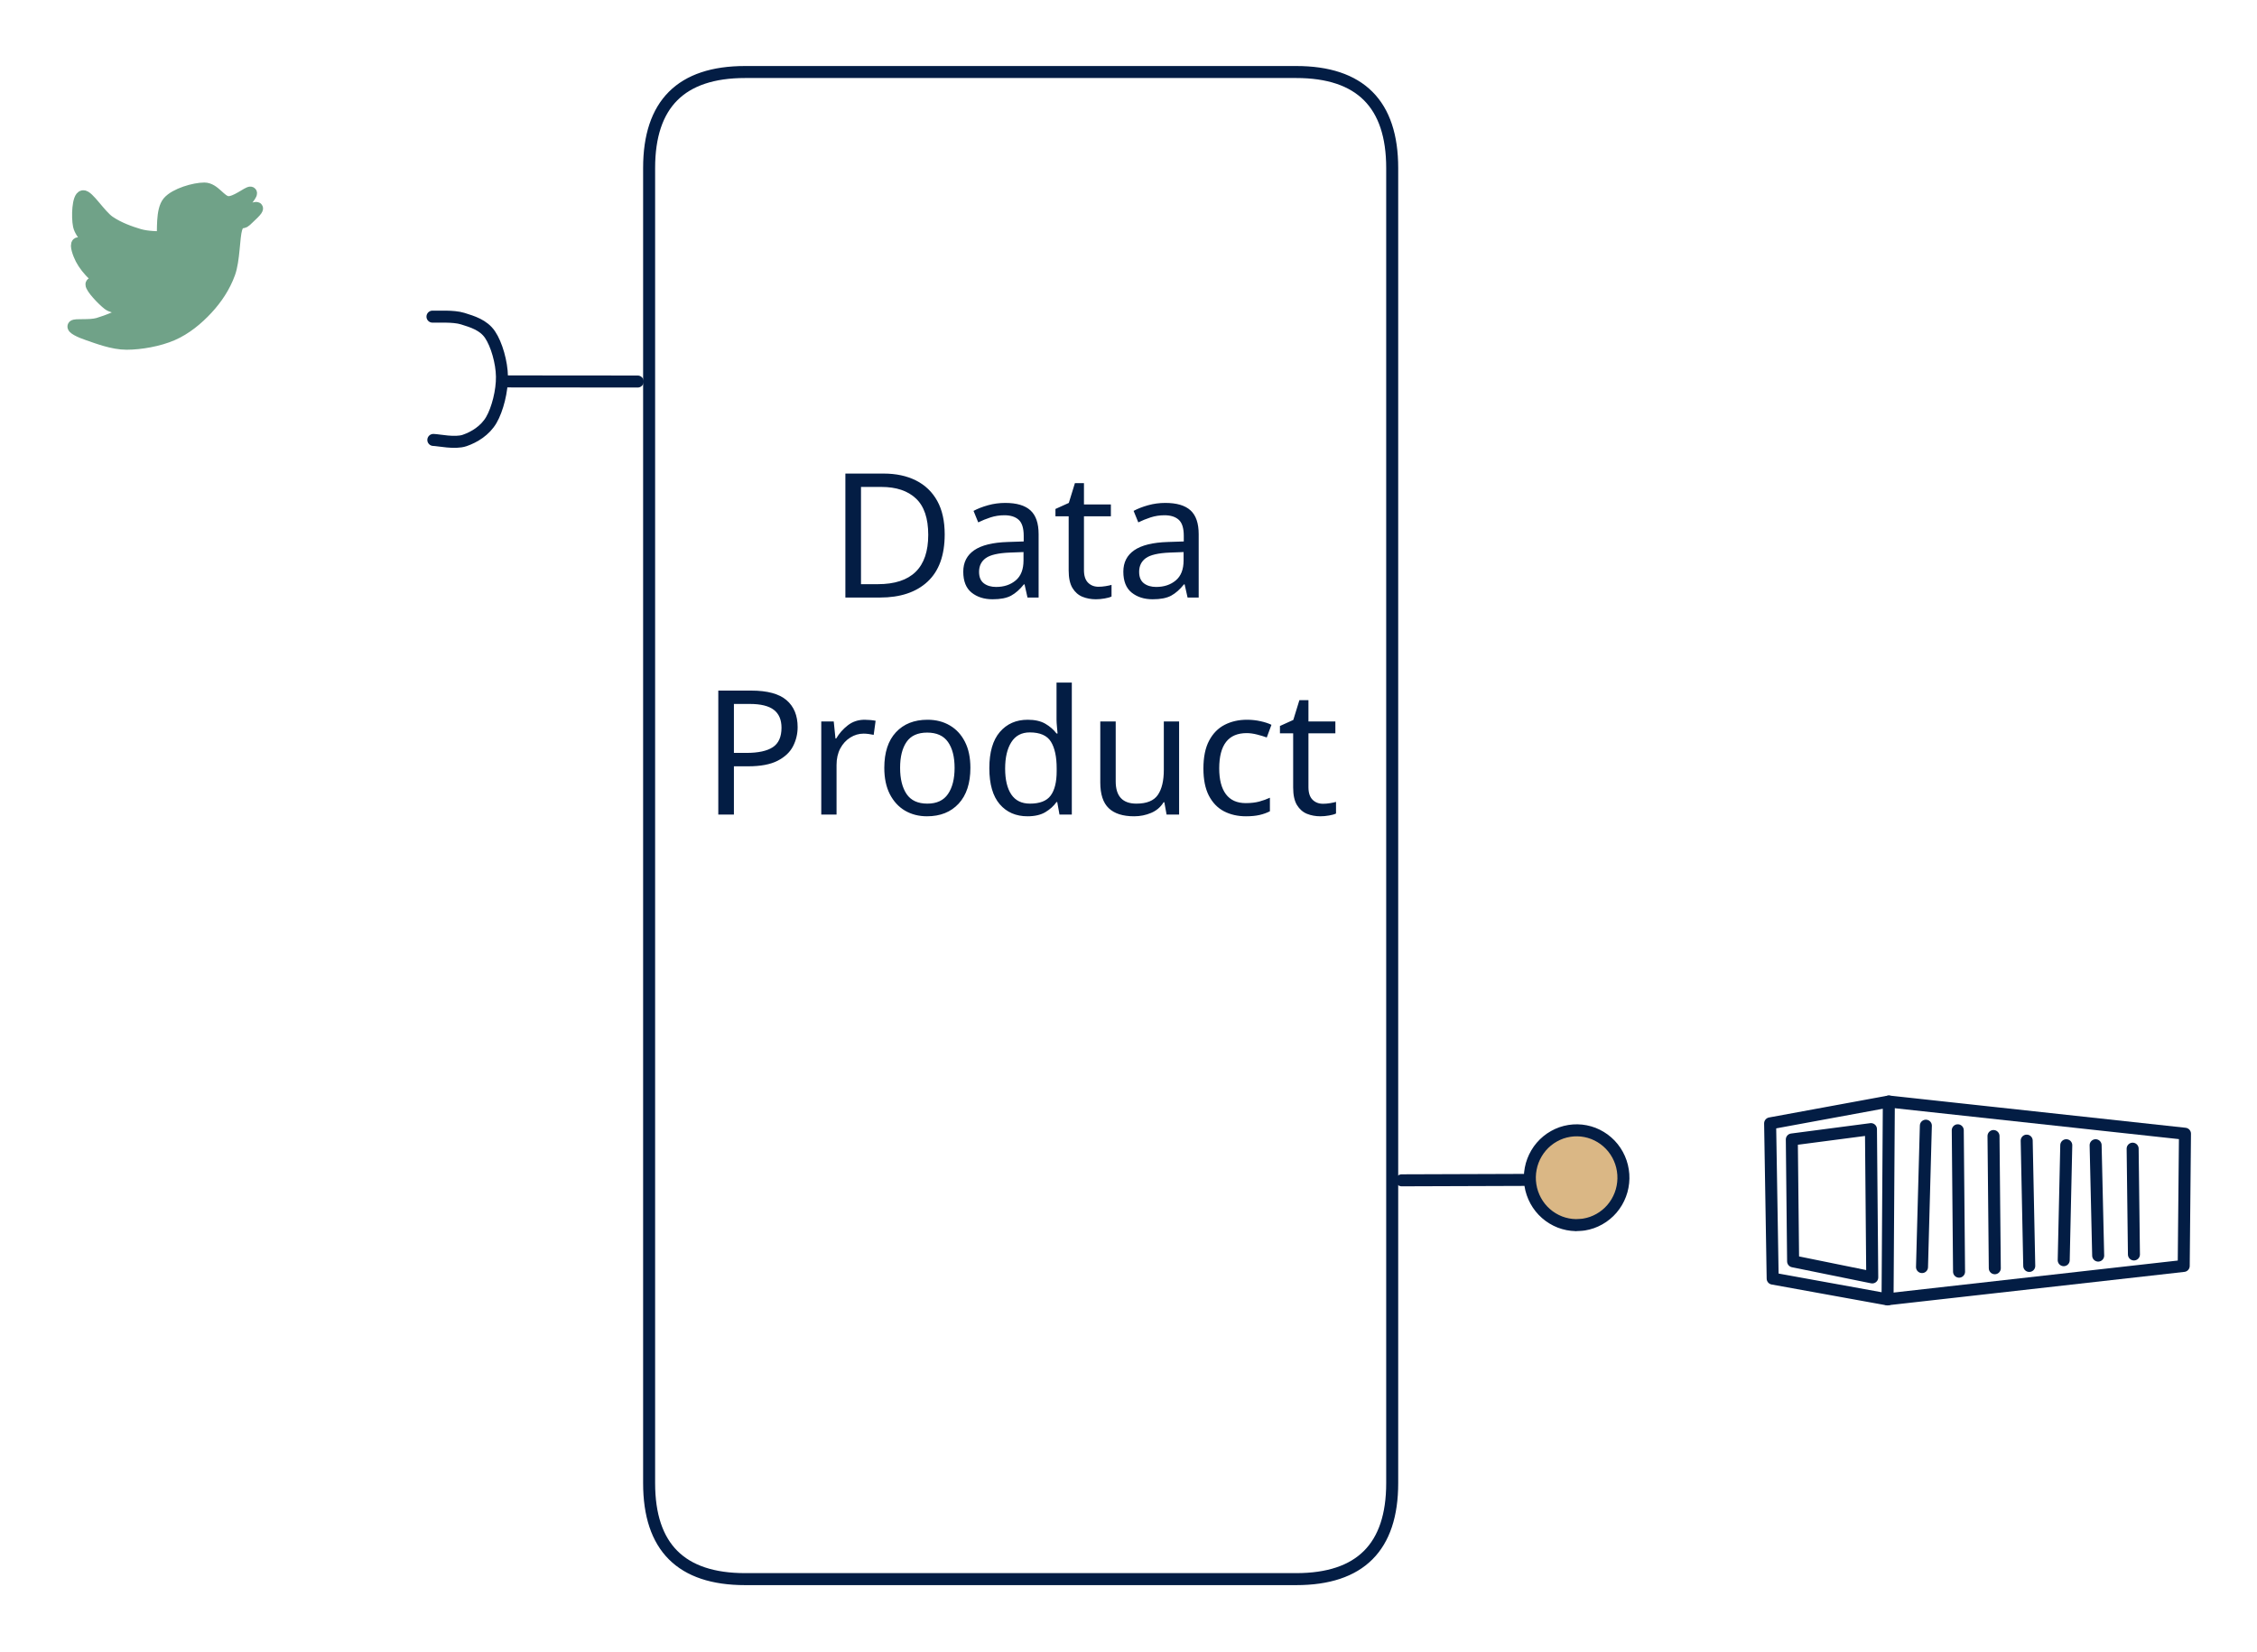
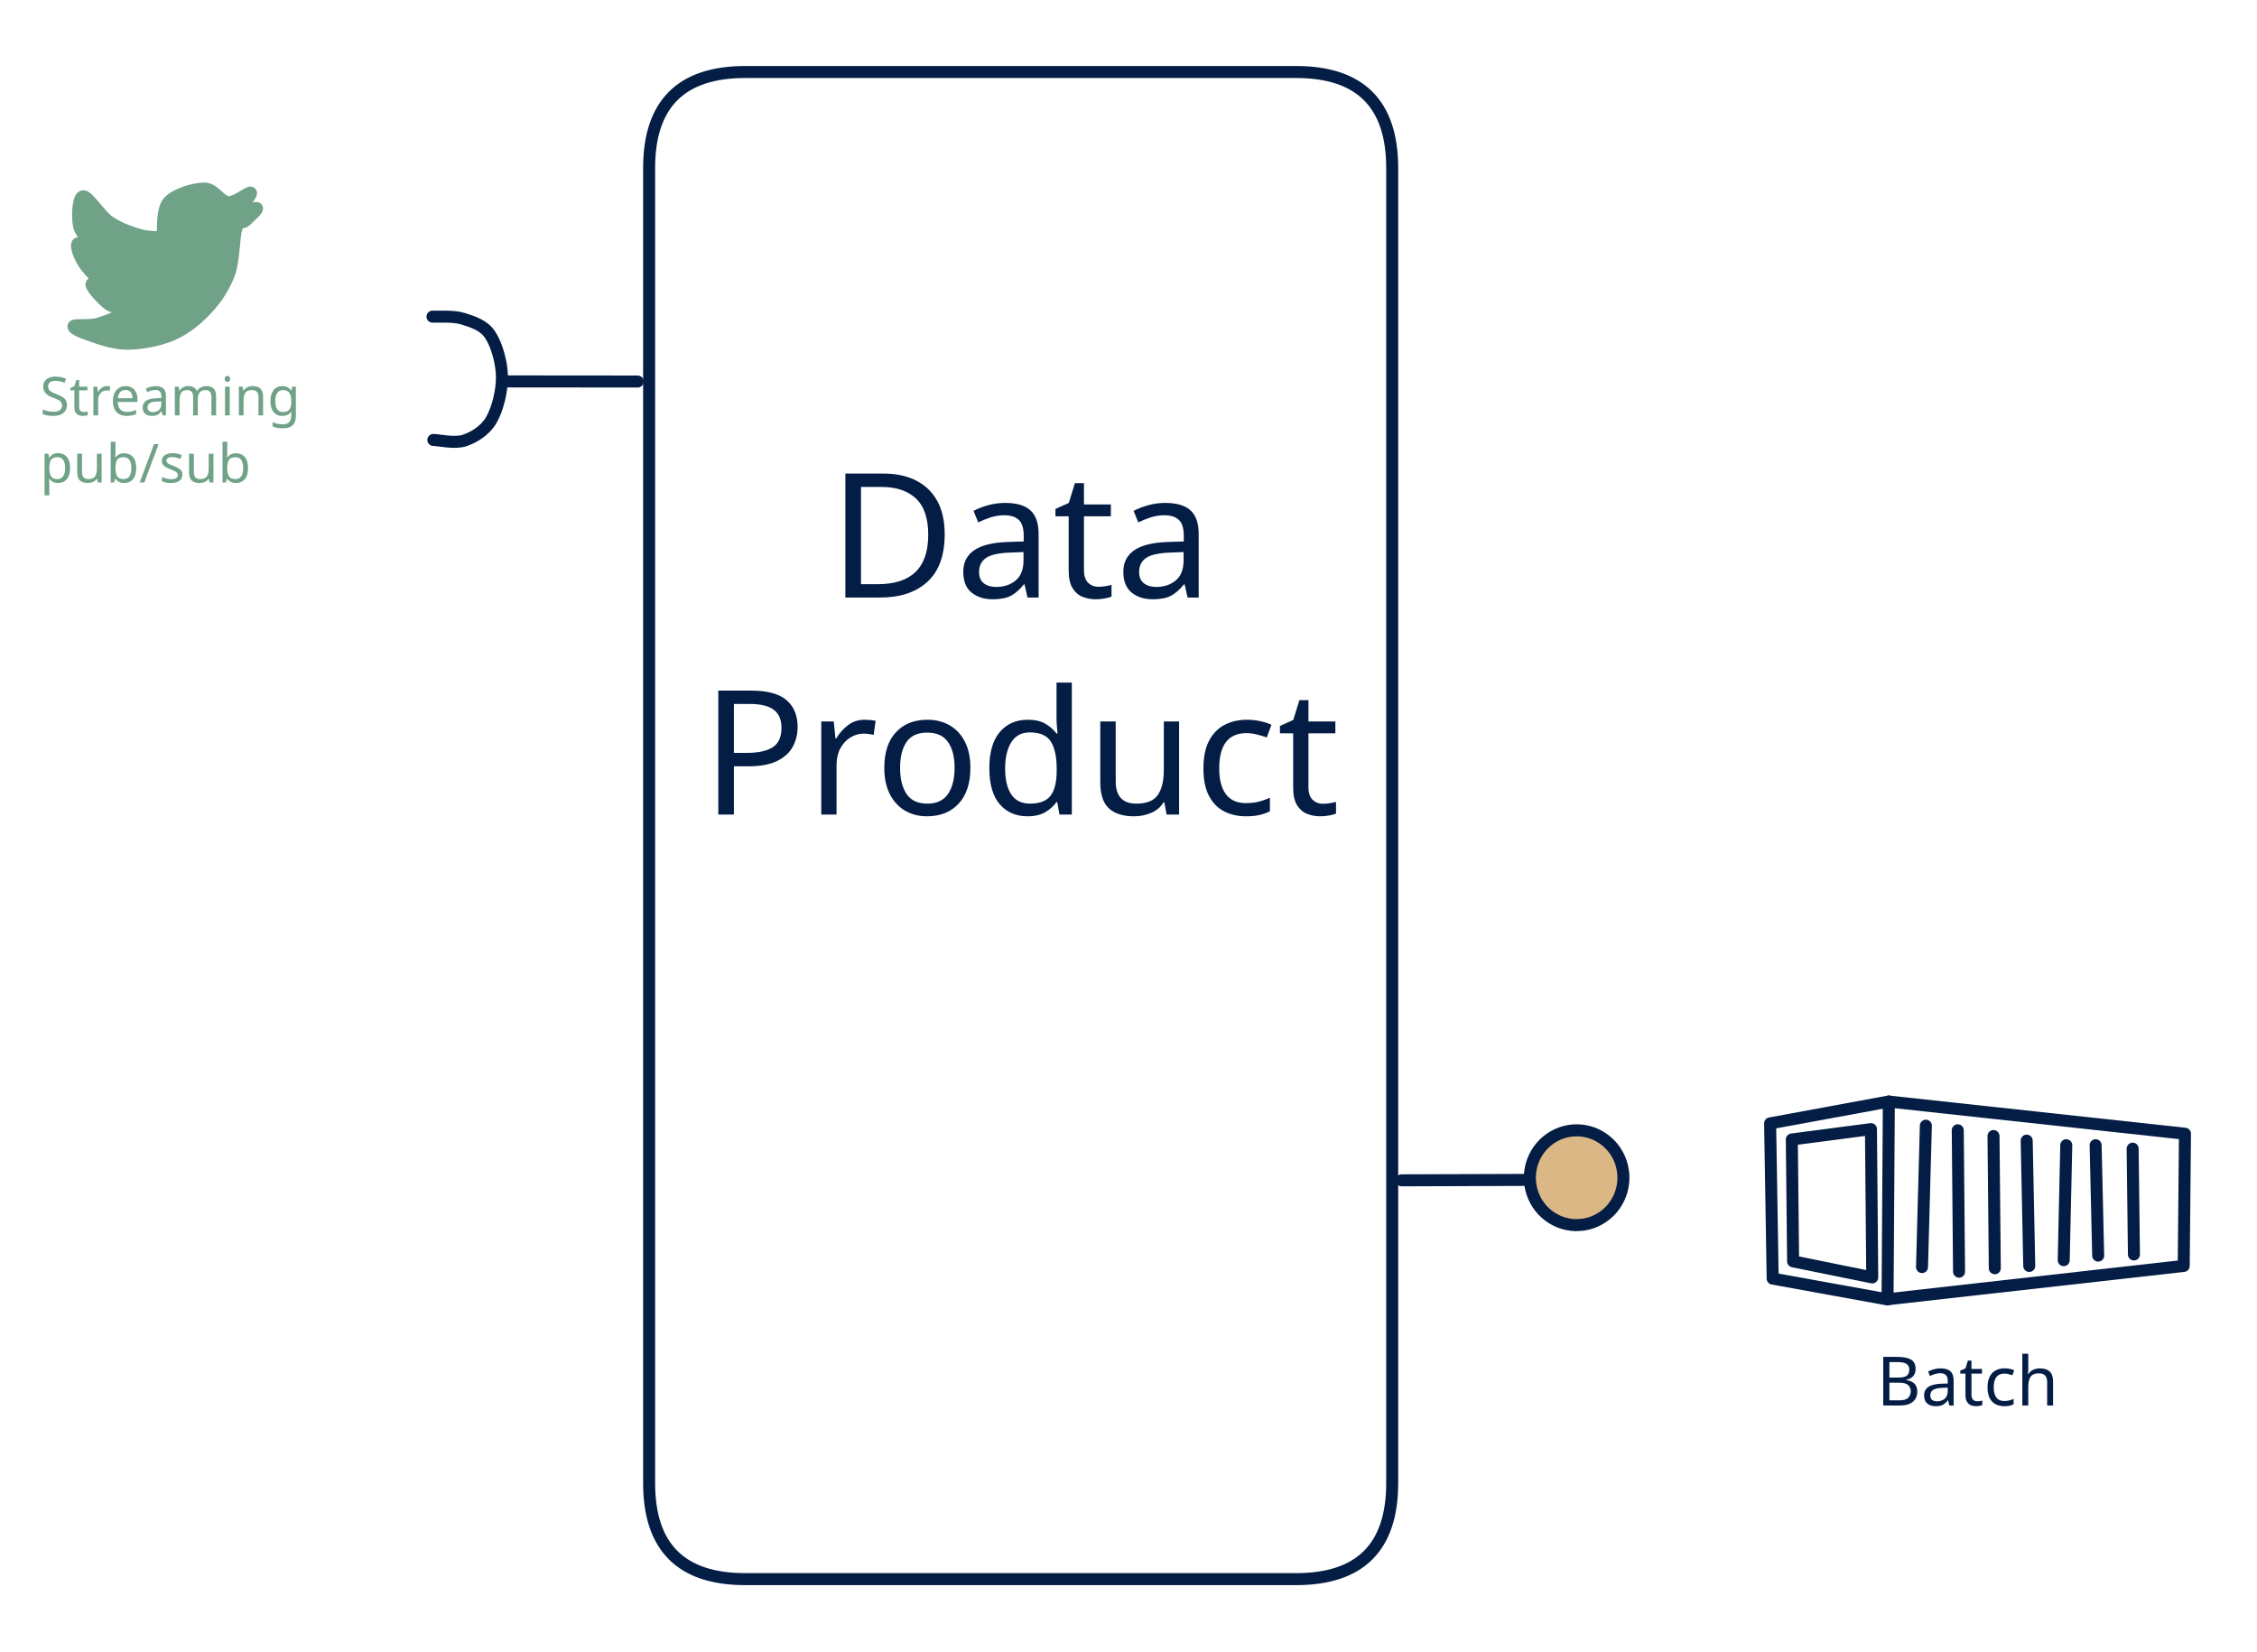
<svg xmlns="http://www.w3.org/2000/svg" version="1.1" viewBox="5823.573 2490.497 752.083 550.24" width="752.083" height="550.24">
  <g stroke-linecap="round">
    <g transform="translate(5877.743 2569.654) rotate(0 0.8961443 9.527954)" fill-rule="evenodd">
      <path d="M0 0 C0.32 -1.97, -0.4 -9.07, 1.93 -11.8 C4.25 -14.52, 10.62 -16.33, 13.92 -16.33 C17.23 -16.33, 19.21 -12.02, 21.77 -11.8 C24.34 -11.57, 28.51 -15.15, 29.33 -14.97 C30.14 -14.8, 27.6 -11.95, 26.66 -10.74 C25.72 -9.53, 22.91 -7.86, 23.7 -7.71 C24.49 -7.56, 30.74 -10.18, 31.4 -9.83 C32.07 -9.48, 28.84 -6.73, 27.7 -5.6 C26.56 -4.46, 25.5 -5.95, 24.59 -3.02 C23.68 -0.1, 23.85 7.49, 22.22 11.95 C20.59 16.41, 17.97 20.34, 14.81 23.74 C11.65 27.15, 7.73 30.42, 3.26 32.36 C-1.21 34.31, -7.33 35.39, -12 35.39 C-16.66 35.39, -21.8 33.35, -24.74 32.36 C-27.67 31.38, -30.17 30.1, -29.63 29.49 C-29.08 28.89, -24.39 29.57, -21.48 28.74 C-18.57 27.9, -12.71 25.58, -12.15 24.5 C-11.58 23.42, -16.15 23.72, -18.07 22.23 C-20 20.74, -23.75 16.76, -23.7 15.58 C-23.65 14.39, -17.9 15.65, -17.78 15.12 C-17.65 14.59, -21.4 13.74, -22.96 12.4 C-24.51 11.07, -26.22 8.85, -27.11 7.11 C-28 5.37, -29.01 2.5, -28.29 1.97 C-27.58 1.44, -22.89 4.92, -22.81 3.93 C-22.74 2.95, -27.23 -0.98, -27.85 -3.93 C-28.46 -6.88, -28.19 -13.54, -26.51 -13.76 C-24.84 -13.99, -20.89 -7.44, -17.78 -5.29 C-14.66 -3.15, -10.81 -1.79, -7.85 -0.91 C-4.89 -0.03, -1.31 -0.15, 0 0" stroke="none" stroke-width="0" fill="#70a288" fill-rule="evenodd" />
      <path d="M0 0 C0.32 -1.97, -0.4 -9.07, 1.93 -11.8 C4.25 -14.52, 10.62 -16.33, 13.92 -16.33 C17.23 -16.33, 19.21 -12.02, 21.77 -11.8 C24.34 -11.57, 28.51 -15.15, 29.33 -14.97 C30.14 -14.8, 27.6 -11.95, 26.66 -10.74 C25.72 -9.53, 22.91 -7.86, 23.7 -7.71 C24.49 -7.56, 30.74 -10.18, 31.4 -9.83 C32.07 -9.48, 28.84 -6.73, 27.7 -5.6 C26.56 -4.46, 25.5 -5.95, 24.59 -3.02 C23.68 -0.1, 23.85 7.49, 22.22 11.95 C20.59 16.41, 17.97 20.34, 14.81 23.74 C11.65 27.15, 7.73 30.42, 3.26 32.36 C-1.21 34.31, -7.33 35.39, -12 35.39 C-16.66 35.39, -21.8 33.35, -24.74 32.36 C-27.67 31.38, -30.17 30.1, -29.63 29.49 C-29.08 28.89, -24.39 29.57, -21.48 28.74 C-18.57 27.9, -12.71 25.58, -12.15 24.5 C-11.58 23.42, -16.15 23.72, -18.07 22.23 C-20 20.74, -23.75 16.76, -23.7 15.58 C-23.65 14.39, -17.9 15.65, -17.78 15.12 C-17.65 14.59, -21.4 13.74, -22.96 12.4 C-24.51 11.07, -26.22 8.85, -27.11 7.11 C-28 5.37, -29.01 2.5, -28.29 1.97 C-27.58 1.44, -22.89 4.92, -22.81 3.93 C-22.74 2.95, -27.23 -0.98, -27.85 -3.93 C-28.46 -6.88, -28.19 -13.54, -26.51 -13.76 C-24.84 -13.99, -20.89 -7.44, -17.78 -5.29 C-14.66 -3.15, -10.81 -1.79, -7.85 -0.91 C-4.89 -0.03, -1.31 -0.15, 0 0 M0 0 C0.32 -1.97, -0.4 -9.07, 1.93 -11.8 C4.25 -14.52, 10.62 -16.33, 13.92 -16.33 C17.23 -16.33, 19.21 -12.02, 21.77 -11.8 C24.34 -11.57, 28.51 -15.15, 29.33 -14.97 C30.14 -14.8, 27.6 -11.95, 26.66 -10.74 C25.72 -9.53, 22.91 -7.86, 23.7 -7.71 C24.49 -7.56, 30.74 -10.18, 31.4 -9.83 C32.07 -9.48, 28.84 -6.73, 27.7 -5.6 C26.56 -4.46, 25.5 -5.95, 24.59 -3.02 C23.68 -0.1, 23.85 7.49, 22.22 11.95 C20.59 16.41, 17.97 20.34, 14.81 23.74 C11.65 27.15, 7.73 30.42, 3.26 32.36 C-1.21 34.31, -7.33 35.39, -12 35.39 C-16.66 35.39, -21.8 33.35, -24.74 32.36 C-27.67 31.38, -30.17 30.1, -29.63 29.49 C-29.08 28.89, -24.39 29.57, -21.48 28.74 C-18.57 27.9, -12.71 25.58, -12.15 24.5 C-11.58 23.42, -16.15 23.72, -18.07 22.23 C-20 20.74, -23.75 16.76, -23.7 15.58 C-23.65 14.39, -17.9 15.65, -17.78 15.12 C-17.65 14.59, -21.4 13.74, -22.96 12.4 C-24.51 11.07, -26.22 8.85, -27.11 7.11 C-28 5.37, -29.01 2.5, -28.29 1.97 C-27.58 1.44, -22.89 4.92, -22.81 3.93 C-22.74 2.95, -27.23 -0.98, -27.85 -3.93 C-28.46 -6.88, -28.19 -13.54, -26.51 -13.76 C-24.84 -13.99, -20.89 -7.44, -17.78 -5.29 C-14.66 -3.15, -10.81 -1.79, -7.85 -0.91 C-4.89 -0.03, -1.31 -0.15, 0 0" stroke="#70a288" stroke-width="4" fill="none" />
    </g>
  </g>
  <g stroke-linecap="round" transform="translate(6039.875 2514.497) rotate(0 123.8051 251.1225)">
    <path d="M32 0 C84.79 0, 137.58 0, 215.61 0 M32 0 C88.42 0, 144.84 0, 215.61 0 M215.61 0 C236.94 0, 247.61 10.67, 247.61 32 M215.61 0 C236.94 0, 247.61 10.67, 247.61 32 M247.61 32 C247.61 127.63, 247.61 223.27, 247.61 470.24 M247.61 32 C247.61 169.55, 247.61 307.11, 247.61 470.24 M247.61 470.24 C247.61 491.58, 236.94 502.24, 215.61 502.24 M247.61 470.24 C247.61 491.58, 236.94 502.24, 215.61 502.24 M215.61 502.24 C157.13 502.24, 98.66 502.24, 32 502.24 M215.61 502.24 C162.75 502.24, 109.9 502.24, 32 502.24 M32 502.24 C10.67 502.24, 0 491.58, 0 470.24 M32 502.24 C10.67 502.24, 0 491.58, 0 470.24 M0 470.24 C0 347.32, 0 224.39, 0 32 M0 470.24 C0 346.9, 0 223.55, 0 32 M0 32 C0 10.67, 10.67 0, 32 0 M0 32 C0 10.67, 10.67 0, 32 0" stroke="#031d44" stroke-width="4" fill="none" />
  </g>
  <g stroke-linecap="round">
    <g transform="translate(5959.134 2605.316) rotate(269.5993 20.20242 11.50673)">
      <path d="M0 0 C-0.04 1.74, -1.34 7.21, -0.25 10.44 C0.83 13.66, 2.98 17.27, 6.52 19.37 C10.05 21.46, 16.21 23.05, 20.95 23.01 C25.69 22.98, 31.74 21.29, 34.97 19.13 C38.2 16.98, 39.33 13.27, 40.35 10.08 C41.37 6.89, 40.97 1.68, 41.09 0 M0 0 C-0.04 1.74, -1.34 7.21, -0.25 10.44 C0.83 13.66, 2.98 17.27, 6.52 19.37 C10.05 21.46, 16.21 23.05, 20.95 23.01 C25.69 22.98, 31.74 21.29, 34.97 19.13 C38.2 16.98, 39.33 13.27, 40.35 10.08 C41.37 6.89, 40.97 1.68, 41.09 0" stroke="#031d44" stroke-width="4" fill="none" />
    </g>
  </g>
  <g stroke-linecap="round">
    <g transform="translate(6014.04 2595.425) rotate(269.5993 -0.1761756 22.19813)">
      <path d="M0 0 C-0.06 7.4, -0.29 37, -0.35 44.4 M0 0 C-0.06 7.4, -0.29 37, -0.35 44.4" stroke="#031d44" stroke-width="4" fill="none" />
    </g>
  </g>
  <g stroke-linecap="round">
    <g transform="translate(6310.553 2863.454) rotate(90.96151 0.4103828 20.31395)">
      <path d="M0 0 C0.14 6.77, 0.68 33.86, 0.82 40.63 M0 0 C0.14 6.77, 0.68 33.86, 0.82 40.63" stroke="#031d44" stroke-width="4" fill="none" />
    </g>
  </g>
  <g stroke-linecap="round" transform="translate(6333.143 2867.374) rotate(90.96151 15.79974 15.59455)">
    <path d="M31.6 15.59 C31.6 16.5, 31.52 17.41, 31.36 18.3 C31.2 19.19, 30.96 20.08, 30.65 20.93 C30.33 21.78, 29.94 22.61, 29.48 23.39 C29.03 24.17, 28.49 24.93, 27.9 25.62 C27.32 26.31, 26.66 26.96, 25.96 27.54 C25.26 28.12, 24.49 28.65, 23.7 29.1 C22.91 29.55, 22.06 29.94, 21.2 30.25 C20.34 30.56, 19.44 30.8, 18.54 30.95 C17.64 31.11, 16.71 31.19, 15.8 31.19 C14.89 31.19, 13.96 31.11, 13.06 30.95 C12.16 30.8, 11.26 30.56, 10.4 30.25 C9.54 29.94, 8.69 29.55, 7.9 29.1 C7.11 28.65, 6.34 28.12, 5.64 27.54 C4.94 26.96, 4.28 26.31, 3.7 25.62 C3.11 24.93, 2.57 24.17, 2.12 23.39 C1.66 22.61, 1.27 21.78, 0.95 20.93 C0.64 20.08, 0.4 19.19, 0.24 18.3 C0.08 17.41, 0 16.5, 0 15.59 C0 14.69, 0.08 13.78, 0.24 12.89 C0.4 12, 0.64 11.11, 0.95 10.26 C1.27 9.41, 1.66 8.58, 2.12 7.8 C2.57 7.02, 3.11 6.26, 3.7 5.57 C4.28 4.88, 4.94 4.23, 5.64 3.65 C6.34 3.07, 7.11 2.54, 7.9 2.09 C8.69 1.64, 9.54 1.25, 10.4 0.94 C11.26 0.63, 12.16 0.39, 13.06 0.24 C13.96 0.08, 14.89 0, 15.8 0 C16.71 0, 17.64 0.08, 18.54 0.24 C19.44 0.39, 20.34 0.63, 21.2 0.94 C22.06 1.25, 22.91 1.64, 23.7 2.09 C24.49 2.54, 25.26 3.07, 25.96 3.65 C26.66 4.23, 27.32 4.88, 27.9 5.57 C28.49 6.26, 29.03 7.02, 29.48 7.8 C29.94 8.58, 30.33 9.41, 30.65 10.26 C30.96 11.11, 31.2 12, 31.36 12.89 C31.52 13.78, 31.56 15.14, 31.6 15.59 C31.64 16.05, 31.64 15.14, 31.6 15.59" stroke="none" stroke-width="0" fill="#dab785" />
    <path d="M31.6 15.59 C31.6 16.5, 31.52 17.41, 31.36 18.3 C31.2 19.19, 30.96 20.08, 30.65 20.93 C30.33 21.78, 29.94 22.61, 29.48 23.39 C29.03 24.17, 28.49 24.93, 27.9 25.62 C27.32 26.31, 26.66 26.96, 25.96 27.54 C25.26 28.12, 24.49 28.65, 23.7 29.1 C22.91 29.55, 22.06 29.94, 21.2 30.25 C20.34 30.56, 19.44 30.8, 18.54 30.95 C17.64 31.11, 16.71 31.19, 15.8 31.19 C14.89 31.19, 13.96 31.11, 13.06 30.95 C12.16 30.8, 11.26 30.56, 10.4 30.25 C9.54 29.94, 8.69 29.55, 7.9 29.1 C7.11 28.65, 6.34 28.12, 5.64 27.54 C4.94 26.96, 4.28 26.31, 3.7 25.62 C3.11 24.93, 2.57 24.17, 2.12 23.39 C1.66 22.61, 1.27 21.78, 0.95 20.93 C0.64 20.08, 0.4 19.19, 0.24 18.3 C0.08 17.41, 0 16.5, 0 15.59 C0 14.69, 0.08 13.78, 0.24 12.89 C0.4 12, 0.64 11.11, 0.95 10.26 C1.27 9.41, 1.66 8.58, 2.12 7.8 C2.57 7.02, 3.11 6.26, 3.7 5.57 C4.28 4.88, 4.94 4.23, 5.64 3.65 C6.34 3.07, 7.11 2.54, 7.9 2.09 C8.69 1.64, 9.54 1.25, 10.4 0.94 C11.26 0.63, 12.16 0.39, 13.06 0.24 C13.96 0.08, 14.89 0, 15.8 0 C16.71 0, 17.64 0.08, 18.54 0.24 C19.44 0.39, 20.34 0.63, 21.2 0.94 C22.06 1.25, 22.91 1.64, 23.7 2.09 C24.49 2.54, 25.26 3.07, 25.96 3.65 C26.66 4.23, 27.32 4.88, 27.9 5.57 C28.49 6.26, 29.03 7.02, 29.48 7.8 C29.94 8.58, 30.33 9.41, 30.65 10.26 C30.96 11.11, 31.2 12, 31.36 12.89 C31.52 13.78, 31.56 15.14, 31.6 15.59 C31.64 16.05, 31.64 15.14, 31.6 15.59" stroke="#031d44" stroke-width="4" fill="none" />
  </g>
  <g stroke-linecap="round">
    <g transform="translate(6420.649 2870.225) rotate(0 13.39865 21.26245)">
      <path d="M0 0 C0.14 13.73, 0.29 27.47, 0.43 40.61 M0 0 C0.15 13.9, 0.29 27.8, 0.43 40.61 M0.43 40.61 C5.89 41.72, 11.35 42.83, 26.8 45.97 M0.43 40.61 C6.02 41.75, 11.62 42.89, 26.8 45.97 M26.8 45.97 C26.65 28.91, 26.5 11.84, 26.37 -3.45 M26.8 45.97 C26.64 27.96, 26.49 9.95, 26.37 -3.45 M26.37 -3.45 C20.76 -2.71, 15.14 -1.98, 0 0 M26.37 -3.45 C18.95 -2.48, 11.52 -1.51, 0 0" stroke="#031d44" stroke-width="4" fill="none" />
    </g>
  </g>
  <g stroke-linecap="round">
    <g transform="translate(6413.418 2864.861) rotate(0 19.77896 25.68963)">
      <path d="M0 0 C0.19 11.85, 0.39 23.7, 0.85 51.72 M0 0 C0.31 18.55, 0.61 37.11, 0.85 51.72 M0.85 51.72 C13.04 53.93, 25.24 56.14, 39.13 58.66 M0.85 51.72 C11.87 53.72, 22.89 55.71, 39.13 58.66 M39.13 58.66 C39.24 41.6, 39.35 24.54, 39.56 -7.28 M39.13 58.66 C39.24 42.09, 39.35 25.53, 39.56 -7.28 M39.56 -7.28 C28.93 -5.32, 18.3 -3.37, 0 0 M39.56 -7.28 C27.35 -5.03, 15.14 -2.79, 0 0" stroke="#031d44" stroke-width="4" fill="none" />
    </g>
  </g>
  <g stroke-linecap="round">
    <g transform="translate(6452.976 2857.582) rotate(0 49.12839 32.94722)">
      <path d="M0 0 C23.63 2.57, 47.25 5.14, 98.68 10.73 M0 0 C32.91 3.58, 65.81 7.15, 98.68 10.73 M98.68 10.73 C98.59 19.98, 98.5 29.23, 98.26 54.78 M98.68 10.73 C98.53 26.34, 98.38 41.95, 98.26 54.78 M98.26 54.78 C71.69 57.78, 45.12 60.77, -0.43 65.89 M98.26 54.78 C65.51 58.47, 32.76 62.16, -0.43 65.89" stroke="#031d44" stroke-width="4" fill="none" />
    </g>
  </g>
  <g stroke-linecap="round">
    <g transform="translate(6465.311 2865.628) rotate(0 -0.6380311 23.56109)">
      <path d="M0 0 C-0.37 13.64, -0.74 27.27, -1.28 47.12 M0 0 C-0.51 18.73, -1.01 37.47, -1.28 47.12" stroke="#031d44" stroke-width="4" fill="none" />
    </g>
  </g>
  <g stroke-linecap="round">
    <g transform="translate(6475.945 2867.16) rotate(0 0.212677 23.56109)">
      <path d="M0 0 C0.09 10.2, 0.18 20.4, 0.43 47.12 M0 0 C0.09 10.21, 0.18 20.43, 0.43 47.12" stroke="#031d44" stroke-width="4" fill="none" />
    </g>
  </g>
  <g stroke-linecap="round">
    <g transform="translate(6487.855 2869.076) rotate(0 0.212677 22.02866)">
      <path d="M0 0 C0.1 10.06, 0.19 20.13, 0.43 44.06 M0 0 C0.12 12.69, 0.24 25.37, 0.43 44.06" stroke="#031d44" stroke-width="4" fill="none" />
    </g>
  </g>
  <g stroke-linecap="round">
    <g transform="translate(6498.914 2870.608) rotate(0 0.4253541 20.87934)">
      <path d="M0 0 C0.22 10.7, 0.44 21.39, 0.85 41.76 M0 0 C0.29 14.04, 0.57 28.09, 0.85 41.76" stroke="#031d44" stroke-width="4" fill="none" />
    </g>
  </g>
  <g stroke-linecap="round">
    <g transform="translate(6512.1 2872.14) rotate(0 -0.4253541 19.15536)">
      <path d="M0 0 C-0.18 7.94, -0.35 15.87, -0.85 38.31 M0 0 C-0.18 8.13, -0.36 16.26, -0.85 38.31" stroke="#031d44" stroke-width="4" fill="none" />
    </g>
  </g>
  <g stroke-linecap="round">
    <g transform="translate(6521.883 2872.14) rotate(0 0.4253541 18.38914)">
      <path d="M0 0 C0.27 11.71, 0.54 23.43, 0.85 36.78 M0 0 C0.24 10.59, 0.49 21.17, 0.85 36.78" stroke="#031d44" stroke-width="4" fill="none" />
    </g>
  </g>
  <g stroke-linecap="round">
    <g transform="translate(6534.218 2873.29) rotate(0 0.212677 17.62293)">
      <path d="M0 0 C0.09 7.4, 0.18 14.8, 0.43 35.25 M0 0 C0.15 12.49, 0.3 24.98, 0.43 35.25" stroke="#031d44" stroke-width="4" fill="none" />
    </g>
  </g>
  <text x="6163.680" y="2689.627" font-family="Excalifont, Xiaolai, sans-serif, Segoe UI Emoji" font-size="57.854px" fill="#031d44" text-anchor="middle" style="white-space: pre;" direction="ltr" dominant-baseline="alphabetic">Data </text>
  <text x="6163.680" y="2761.947" font-family="Excalifont, Xiaolai, sans-serif, Segoe UI Emoji" font-size="57.854px" fill="#031d44" text-anchor="middle" style="white-space: pre;" direction="ltr" dominant-baseline="alphabetic">Product</text>
+   <g transform="translate(5836.91 2613.179) rotate(0 41.53375 22.34799)">
+     <text x="0" y="15.751" font-family="Excalifont, Xiaolai, sans-serif, Segoe UI Emoji" font-size="17.878px" fill="#70a288" text-anchor="start" style="white-space: pre;" direction="ltr" dominant-baseline="alphabetic">Streaming</text>
+     <text x="0" y="38.099" font-family="Excalifont, Xiaolai, sans-serif, Segoe UI Emoji" font-size="17.878px" fill="#70a288" text-anchor="start" style="white-space: pre;" direction="ltr" dominant-baseline="alphabetic">pub/sub</text>
+   </g>
+   <g transform="translate(6448.914 2938.868) rotate(0 33.62371 14.19388)">
+     <text x="0" y="20.008" font-family="Excalifont, Xiaolai, sans-serif, Segoe UI Emoji" font-size="22.71px" fill="#031d44" text-anchor="start" style="white-space: pre;" direction="ltr" dominant-baseline="alphabetic">Batch</text>
+   </g>
</svg>
